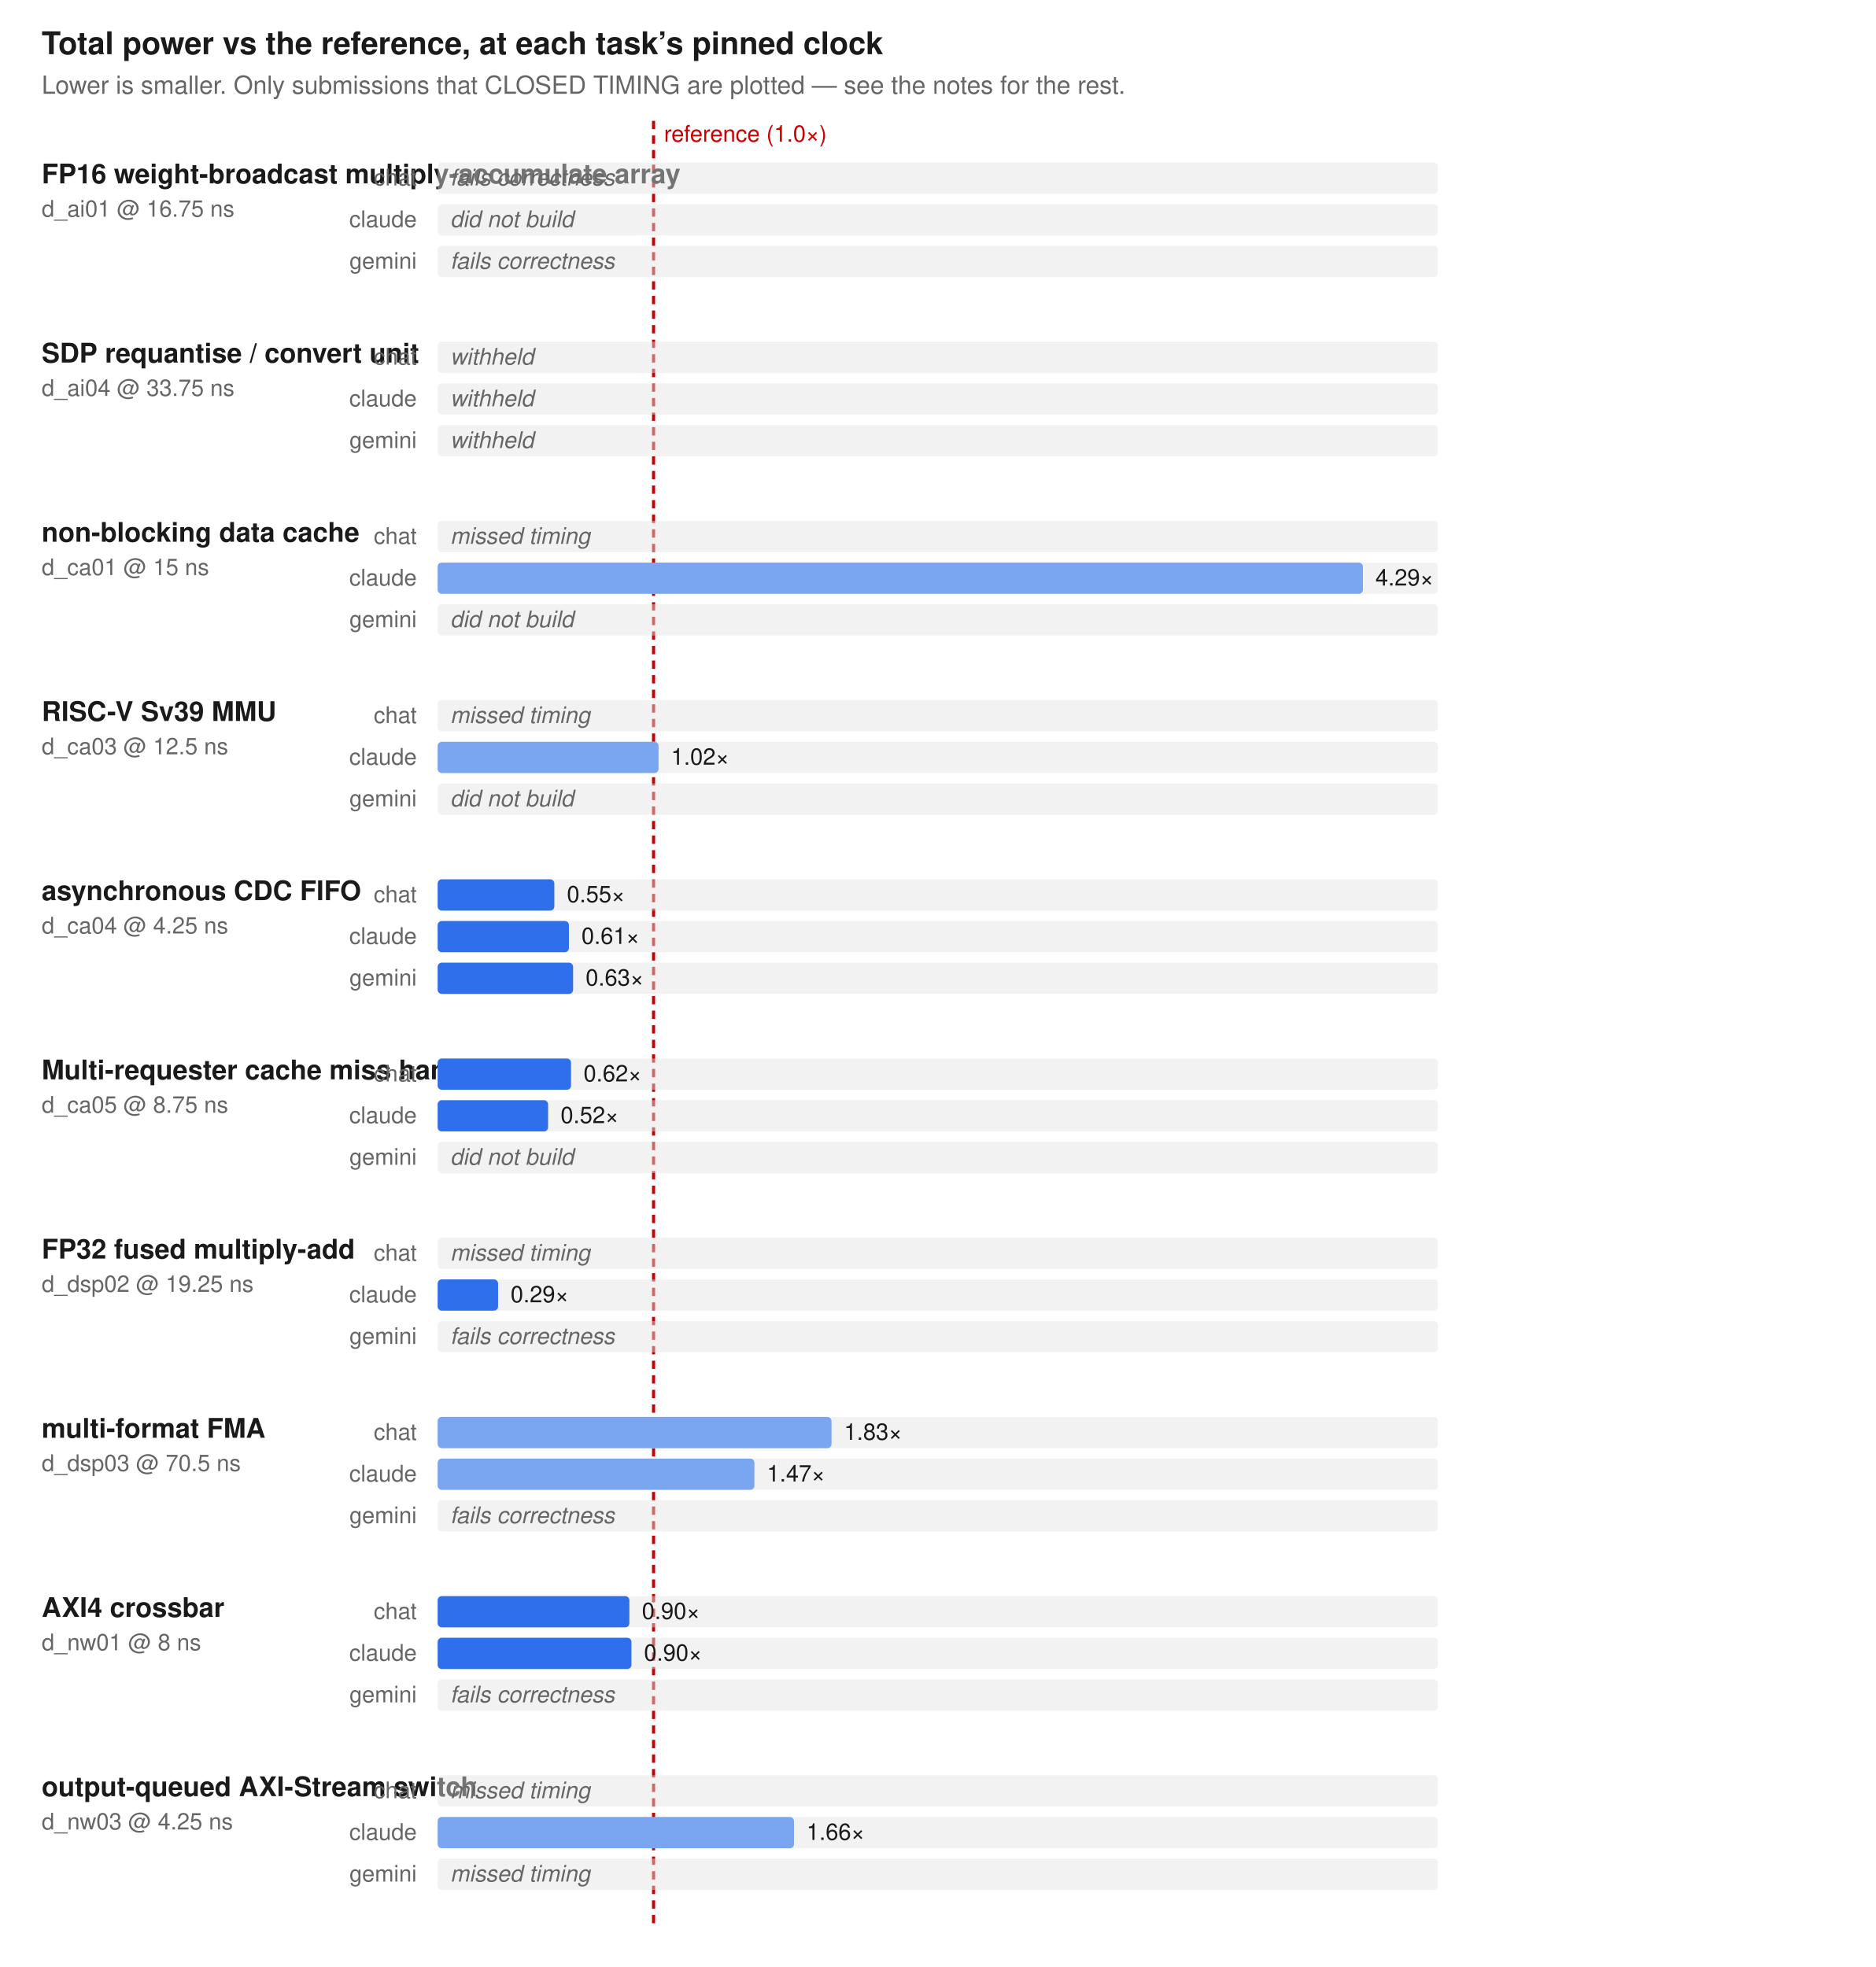
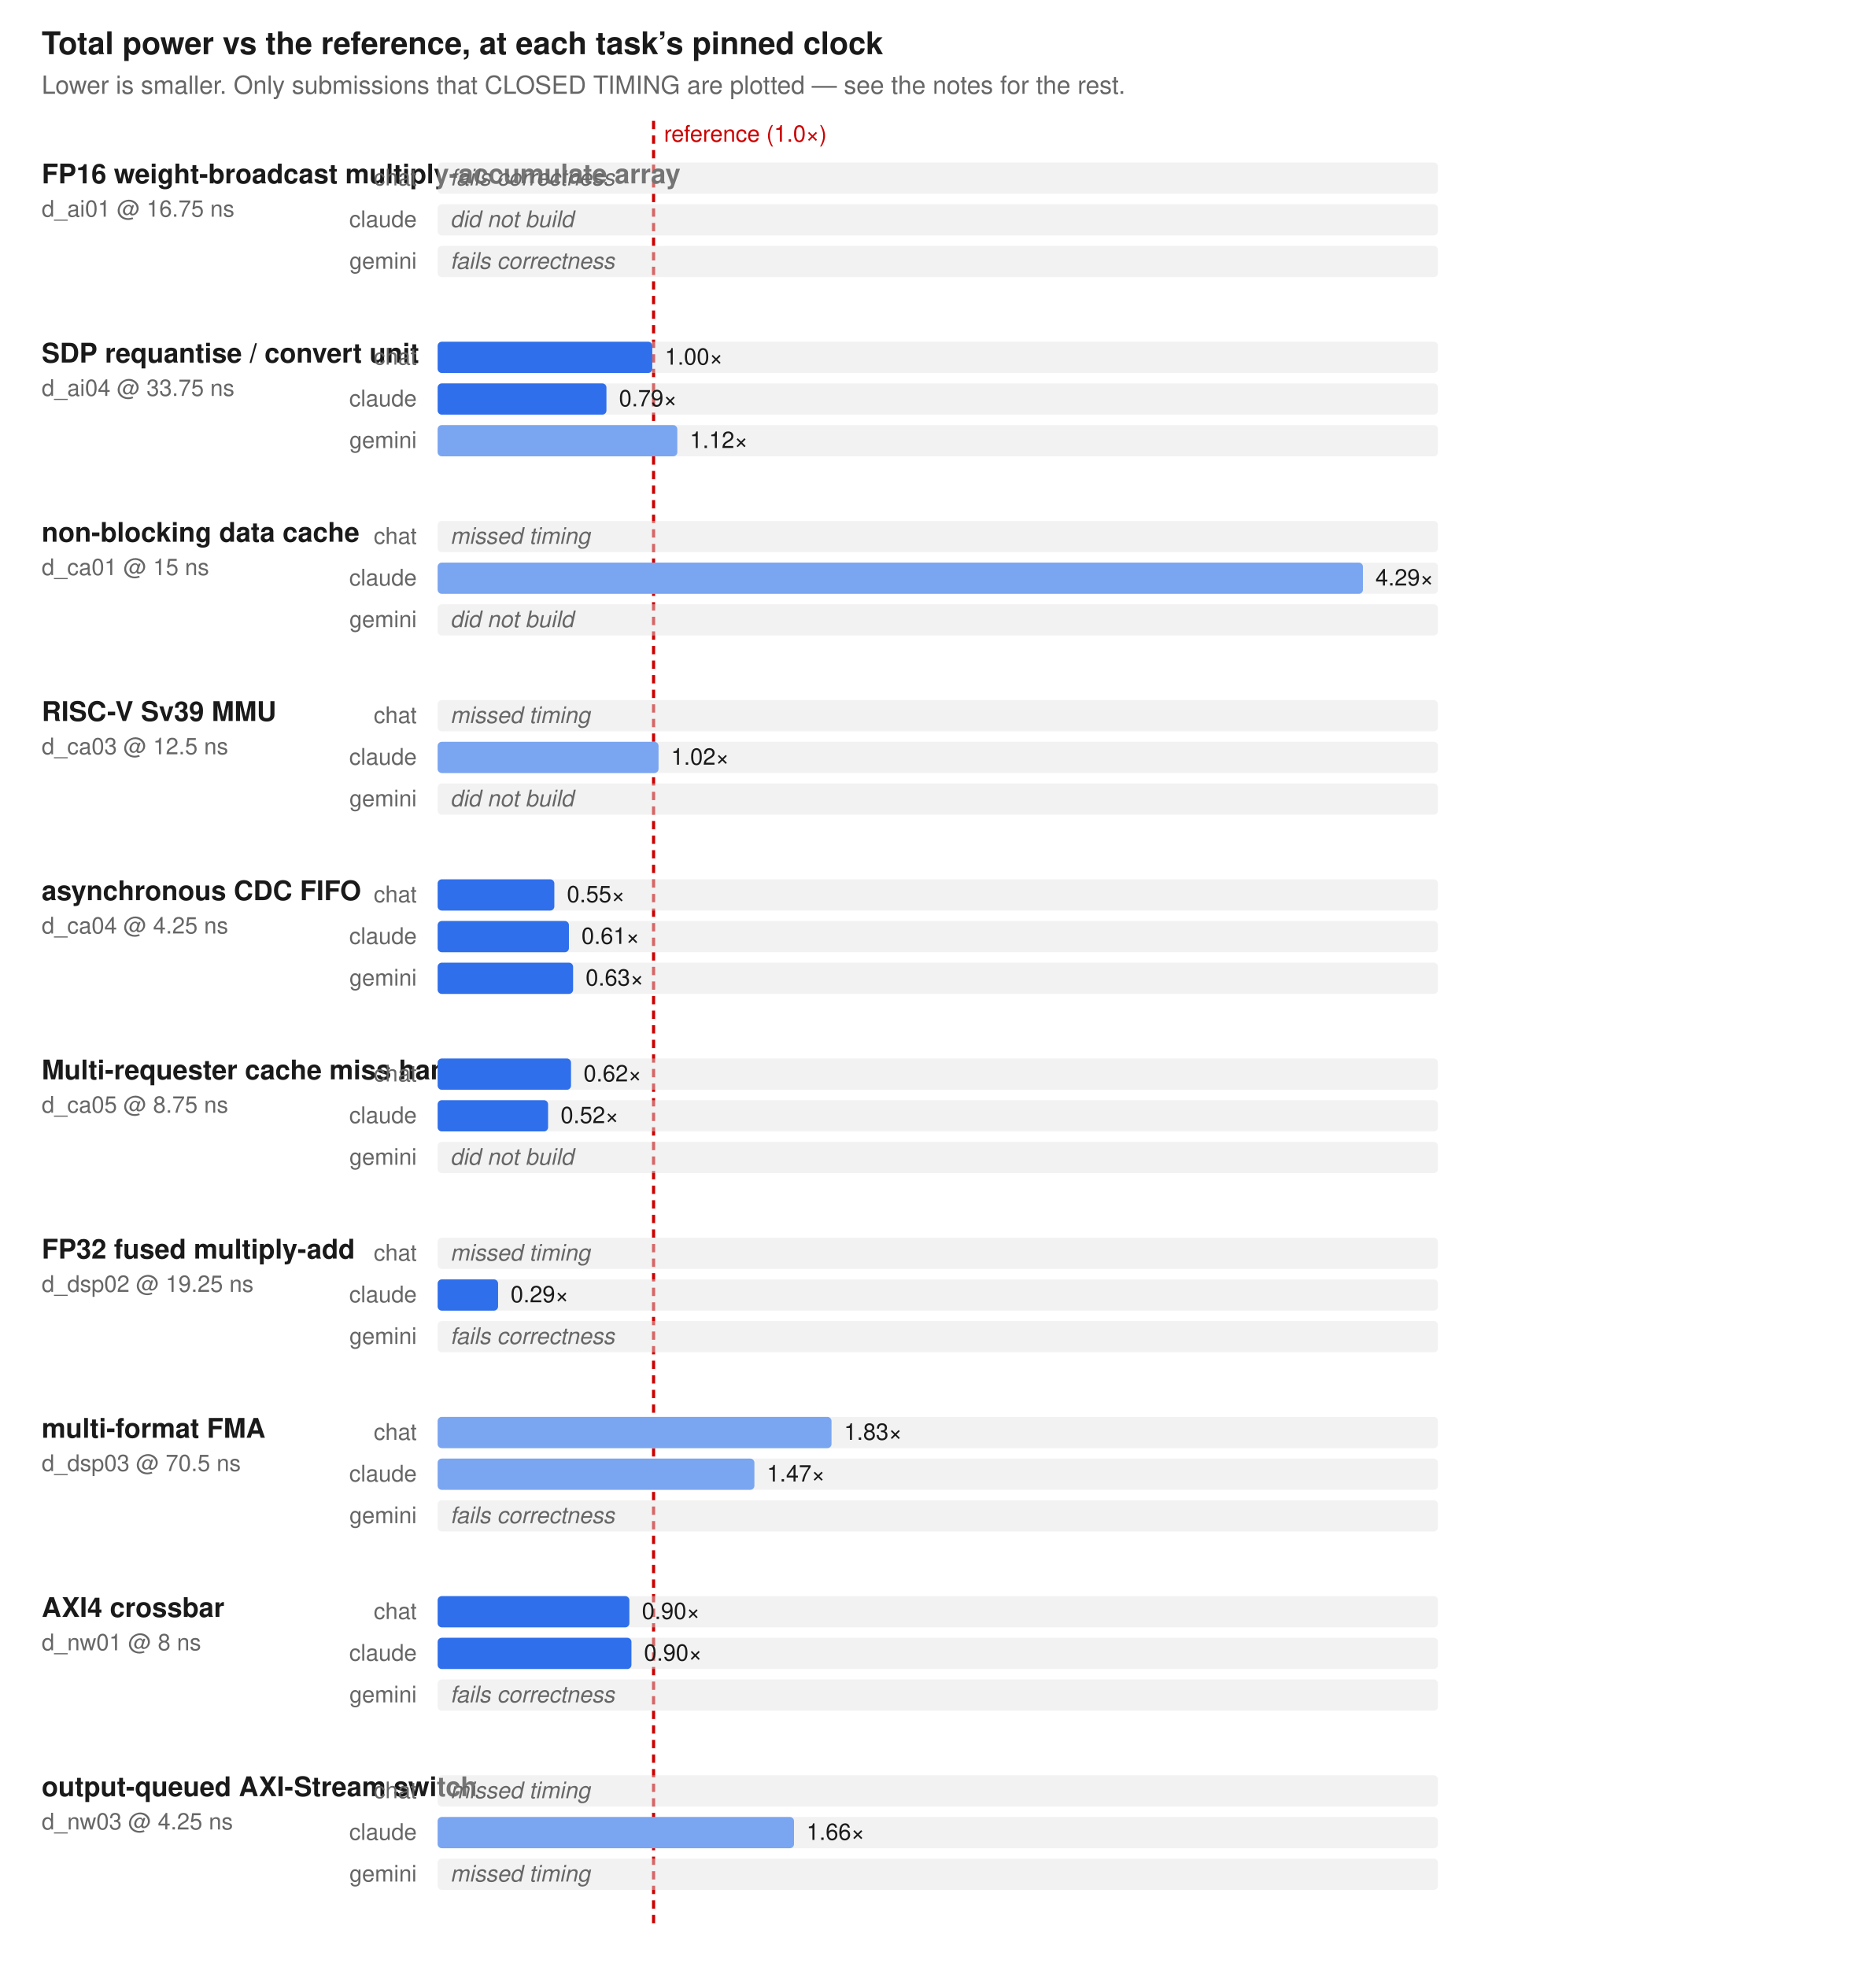
<svg xmlns="http://www.w3.org/2000/svg" viewBox="0 0 900 944" font-family="-apple-system,BlinkMacSystemFont,Segoe UI,Helvetica,Arial,sans-serif">
  <rect width="900" height="944" fill="none" />
  <text x="20" y="26" fill="#1a1a1a" font-size="15" font-weight="600">Total power vs the reference, at each task’s pinned clock</text>
  <text x="20" y="45" fill="#666" font-size="12">Lower is smaller. Only submissions that CLOSED TIMING are plotted — see the notes for the rest.</text>
  <line x1="313.613" y1="58" x2="313.613" y2="924" stroke="#c00" stroke-width="1.5" stroke-dasharray="4 3" />
  <text x="318.613" y="68" fill="#c00" font-size="11">reference (1.0×)</text>
  <text x="20" y="88" fill="#1a1a1a" font-size="13" font-weight="600">FP16 weight-broadcast multiply-accumulate array</text>
  <text x="20" y="104" fill="#666" font-size="11">d_ai01 @ 16.75 ns</text>
  <text x="200" y="89" fill="#666" font-size="11" text-anchor="end">chat</text>
  <rect x="210" y="78" width="480" height="15" rx="2" fill="#e3e3e3" opacity="0.45" />
  <text x="216" y="89" fill="#666" font-size="11" font-style="italic">fails correctness</text>
  <text x="200" y="109" fill="#666" font-size="11" text-anchor="end">claude</text>
  <rect x="210" y="98" width="480" height="15" rx="2" fill="#e3e3e3" opacity="0.45" />
  <text x="216" y="109" fill="#666" font-size="11" font-style="italic">did not build</text>
  <text x="200" y="129" fill="#666" font-size="11" text-anchor="end">gemini</text>
  <rect x="210" y="118" width="480" height="15" rx="2" fill="#e3e3e3" opacity="0.45" />
  <text x="216" y="129" fill="#666" font-size="11" font-style="italic">fails correctness</text>
  <text x="20" y="174" fill="#1a1a1a" font-size="13" font-weight="600">SDP requantise / convert unit</text>
  <text x="20" y="190" fill="#666" font-size="11">d_ai04 @ 33.75 ns</text>
  <text x="200" y="175" fill="#666" font-size="11" text-anchor="end">chat</text>
  <rect x="210" y="164" width="480" height="15" rx="2" fill="#e3e3e3" opacity="0.45" />
-   <text x="216" y="175" fill="#666" font-size="11" font-style="italic">withheld</text>
+   <rect x="210" y="164" width="103" height="15" rx="2" fill="#2f6feb" />
+   <text x="319" y="175" fill="#1a1a1a" font-size="11">1.00×</text>
  <text x="200" y="195" fill="#666" font-size="11" text-anchor="end">claude</text>
  <rect x="210" y="184" width="480" height="15" rx="2" fill="#e3e3e3" opacity="0.45" />
-   <text x="216" y="195" fill="#666" font-size="11" font-style="italic">withheld</text>
+   <rect x="210" y="184" width="81" height="15" rx="2" fill="#2f6feb" />
+   <text x="297" y="195" fill="#1a1a1a" font-size="11">0.79×</text>
  <text x="200" y="215" fill="#666" font-size="11" text-anchor="end">gemini</text>
  <rect x="210" y="204" width="480" height="15" rx="2" fill="#e3e3e3" opacity="0.45" />
-   <text x="216" y="215" fill="#666" font-size="11" font-style="italic">withheld</text>
+   <rect x="210" y="204" width="115" height="15" rx="2" fill="#7aa5f0" />
+   <text x="331" y="215" fill="#1a1a1a" font-size="11">1.12×</text>
  <text x="20" y="260" fill="#1a1a1a" font-size="13" font-weight="600">non-blocking data cache</text>
  <text x="20" y="276" fill="#666" font-size="11">d_ca01 @ 15 ns</text>
  <text x="200" y="261" fill="#666" font-size="11" text-anchor="end">chat</text>
  <rect x="210" y="250" width="480" height="15" rx="2" fill="#e3e3e3" opacity="0.45" />
  <text x="216" y="261" fill="#666" font-size="11" font-style="italic">missed timing</text>
  <text x="200" y="281" fill="#666" font-size="11" text-anchor="end">claude</text>
  <rect x="210" y="270" width="480" height="15" rx="2" fill="#e3e3e3" opacity="0.45" />
  <rect x="210" y="270" width="444" height="15" rx="2" fill="#7aa5f0" />
  <text x="660" y="281" fill="#1a1a1a" font-size="11">4.29×</text>
  <text x="200" y="301" fill="#666" font-size="11" text-anchor="end">gemini</text>
  <rect x="210" y="290" width="480" height="15" rx="2" fill="#e3e3e3" opacity="0.45" />
  <text x="216" y="301" fill="#666" font-size="11" font-style="italic">did not build</text>
  <text x="20" y="346" fill="#1a1a1a" font-size="13" font-weight="600">RISC-V Sv39 MMU</text>
  <text x="20" y="362" fill="#666" font-size="11">d_ca03 @ 12.5 ns</text>
  <text x="200" y="347" fill="#666" font-size="11" text-anchor="end">chat</text>
  <rect x="210" y="336" width="480" height="15" rx="2" fill="#e3e3e3" opacity="0.45" />
  <text x="216" y="347" fill="#666" font-size="11" font-style="italic">missed timing</text>
  <text x="200" y="367" fill="#666" font-size="11" text-anchor="end">claude</text>
  <rect x="210" y="356" width="480" height="15" rx="2" fill="#e3e3e3" opacity="0.45" />
  <rect x="210" y="356" width="106" height="15" rx="2" fill="#7aa5f0" />
  <text x="322" y="367" fill="#1a1a1a" font-size="11">1.02×</text>
  <text x="200" y="387" fill="#666" font-size="11" text-anchor="end">gemini</text>
  <rect x="210" y="376" width="480" height="15" rx="2" fill="#e3e3e3" opacity="0.45" />
  <text x="216" y="387" fill="#666" font-size="11" font-style="italic">did not build</text>
  <text x="20" y="432" fill="#1a1a1a" font-size="13" font-weight="600">asynchronous CDC FIFO</text>
  <text x="20" y="448" fill="#666" font-size="11">d_ca04 @ 4.25 ns</text>
  <text x="200" y="433" fill="#666" font-size="11" text-anchor="end">chat</text>
  <rect x="210" y="422" width="480" height="15" rx="2" fill="#e3e3e3" opacity="0.45" />
  <rect x="210" y="422" width="56" height="15" rx="2" fill="#2f6feb" />
  <text x="272" y="433" fill="#1a1a1a" font-size="11">0.55×</text>
  <text x="200" y="453" fill="#666" font-size="11" text-anchor="end">claude</text>
  <rect x="210" y="442" width="480" height="15" rx="2" fill="#e3e3e3" opacity="0.45" />
  <rect x="210" y="442" width="63" height="15" rx="2" fill="#2f6feb" />
  <text x="279" y="453" fill="#1a1a1a" font-size="11">0.61×</text>
  <text x="200" y="473" fill="#666" font-size="11" text-anchor="end">gemini</text>
  <rect x="210" y="462" width="480" height="15" rx="2" fill="#e3e3e3" opacity="0.45" />
  <rect x="210" y="462" width="65" height="15" rx="2" fill="#2f6feb" />
  <text x="281" y="473" fill="#1a1a1a" font-size="11">0.63×</text>
  <text x="20" y="518" fill="#1a1a1a" font-size="13" font-weight="600">Multi-requester cache miss handler</text>
  <text x="20" y="534" fill="#666" font-size="11">d_ca05 @ 8.75 ns</text>
  <text x="200" y="519" fill="#666" font-size="11" text-anchor="end">chat</text>
  <rect x="210" y="508" width="480" height="15" rx="2" fill="#e3e3e3" opacity="0.45" />
  <rect x="210" y="508" width="64" height="15" rx="2" fill="#2f6feb" />
  <text x="280" y="519" fill="#1a1a1a" font-size="11">0.62×</text>
  <text x="200" y="539" fill="#666" font-size="11" text-anchor="end">claude</text>
  <rect x="210" y="528" width="480" height="15" rx="2" fill="#e3e3e3" opacity="0.45" />
  <rect x="210" y="528" width="53" height="15" rx="2" fill="#2f6feb" />
  <text x="269" y="539" fill="#1a1a1a" font-size="11">0.52×</text>
  <text x="200" y="559" fill="#666" font-size="11" text-anchor="end">gemini</text>
  <rect x="210" y="548" width="480" height="15" rx="2" fill="#e3e3e3" opacity="0.45" />
  <text x="216" y="559" fill="#666" font-size="11" font-style="italic">did not build</text>
  <text x="20" y="604" fill="#1a1a1a" font-size="13" font-weight="600">FP32 fused multiply-add</text>
  <text x="20" y="620" fill="#666" font-size="11">d_dsp02 @ 19.25 ns</text>
  <text x="200" y="605" fill="#666" font-size="11" text-anchor="end">chat</text>
  <rect x="210" y="594" width="480" height="15" rx="2" fill="#e3e3e3" opacity="0.45" />
  <text x="216" y="605" fill="#666" font-size="11" font-style="italic">missed timing</text>
  <text x="200" y="625" fill="#666" font-size="11" text-anchor="end">claude</text>
  <rect x="210" y="614" width="480" height="15" rx="2" fill="#e3e3e3" opacity="0.45" />
  <rect x="210" y="614" width="29" height="15" rx="2" fill="#2f6feb" />
  <text x="245" y="625" fill="#1a1a1a" font-size="11">0.29×</text>
  <text x="200" y="645" fill="#666" font-size="11" text-anchor="end">gemini</text>
  <rect x="210" y="634" width="480" height="15" rx="2" fill="#e3e3e3" opacity="0.45" />
  <text x="216" y="645" fill="#666" font-size="11" font-style="italic">fails correctness</text>
  <text x="20" y="690" fill="#1a1a1a" font-size="13" font-weight="600">multi-format FMA</text>
  <text x="20" y="706" fill="#666" font-size="11">d_dsp03 @ 70.5 ns</text>
  <text x="200" y="691" fill="#666" font-size="11" text-anchor="end">chat</text>
  <rect x="210" y="680" width="480" height="15" rx="2" fill="#e3e3e3" opacity="0.45" />
  <rect x="210" y="680" width="189" height="15" rx="2" fill="#7aa5f0" />
  <text x="405" y="691" fill="#1a1a1a" font-size="11">1.83×</text>
  <text x="200" y="711" fill="#666" font-size="11" text-anchor="end">claude</text>
  <rect x="210" y="700" width="480" height="15" rx="2" fill="#e3e3e3" opacity="0.45" />
  <rect x="210" y="700" width="152" height="15" rx="2" fill="#7aa5f0" />
  <text x="368" y="711" fill="#1a1a1a" font-size="11">1.47×</text>
  <text x="200" y="731" fill="#666" font-size="11" text-anchor="end">gemini</text>
  <rect x="210" y="720" width="480" height="15" rx="2" fill="#e3e3e3" opacity="0.45" />
  <text x="216" y="731" fill="#666" font-size="11" font-style="italic">fails correctness</text>
  <text x="20" y="776" fill="#1a1a1a" font-size="13" font-weight="600">AXI4 crossbar</text>
  <text x="20" y="792" fill="#666" font-size="11">d_nw01 @ 8 ns</text>
  <text x="200" y="777" fill="#666" font-size="11" text-anchor="end">chat</text>
  <rect x="210" y="766" width="480" height="15" rx="2" fill="#e3e3e3" opacity="0.45" />
  <rect x="210" y="766" width="92" height="15" rx="2" fill="#2f6feb" />
  <text x="308" y="777" fill="#1a1a1a" font-size="11">0.90×</text>
  <text x="200" y="797" fill="#666" font-size="11" text-anchor="end">claude</text>
  <rect x="210" y="786" width="480" height="15" rx="2" fill="#e3e3e3" opacity="0.45" />
  <rect x="210" y="786" width="93" height="15" rx="2" fill="#2f6feb" />
  <text x="309" y="797" fill="#1a1a1a" font-size="11">0.90×</text>
  <text x="200" y="817" fill="#666" font-size="11" text-anchor="end">gemini</text>
  <rect x="210" y="806" width="480" height="15" rx="2" fill="#e3e3e3" opacity="0.45" />
  <text x="216" y="817" fill="#666" font-size="11" font-style="italic">fails correctness</text>
  <text x="20" y="862" fill="#1a1a1a" font-size="13" font-weight="600">output-queued AXI-Stream switch</text>
  <text x="20" y="878" fill="#666" font-size="11">d_nw03 @ 4.25 ns</text>
  <text x="200" y="863" fill="#666" font-size="11" text-anchor="end">chat</text>
  <rect x="210" y="852" width="480" height="15" rx="2" fill="#e3e3e3" opacity="0.45" />
  <text x="216" y="863" fill="#666" font-size="11" font-style="italic">missed timing</text>
  <text x="200" y="883" fill="#666" font-size="11" text-anchor="end">claude</text>
  <rect x="210" y="872" width="480" height="15" rx="2" fill="#e3e3e3" opacity="0.45" />
  <rect x="210" y="872" width="171" height="15" rx="2" fill="#7aa5f0" />
  <text x="387" y="883" fill="#1a1a1a" font-size="11">1.66×</text>
  <text x="200" y="903" fill="#666" font-size="11" text-anchor="end">gemini</text>
  <rect x="210" y="892" width="480" height="15" rx="2" fill="#e3e3e3" opacity="0.45" />
  <text x="216" y="903" fill="#666" font-size="11" font-style="italic">missed timing</text>
</svg>
